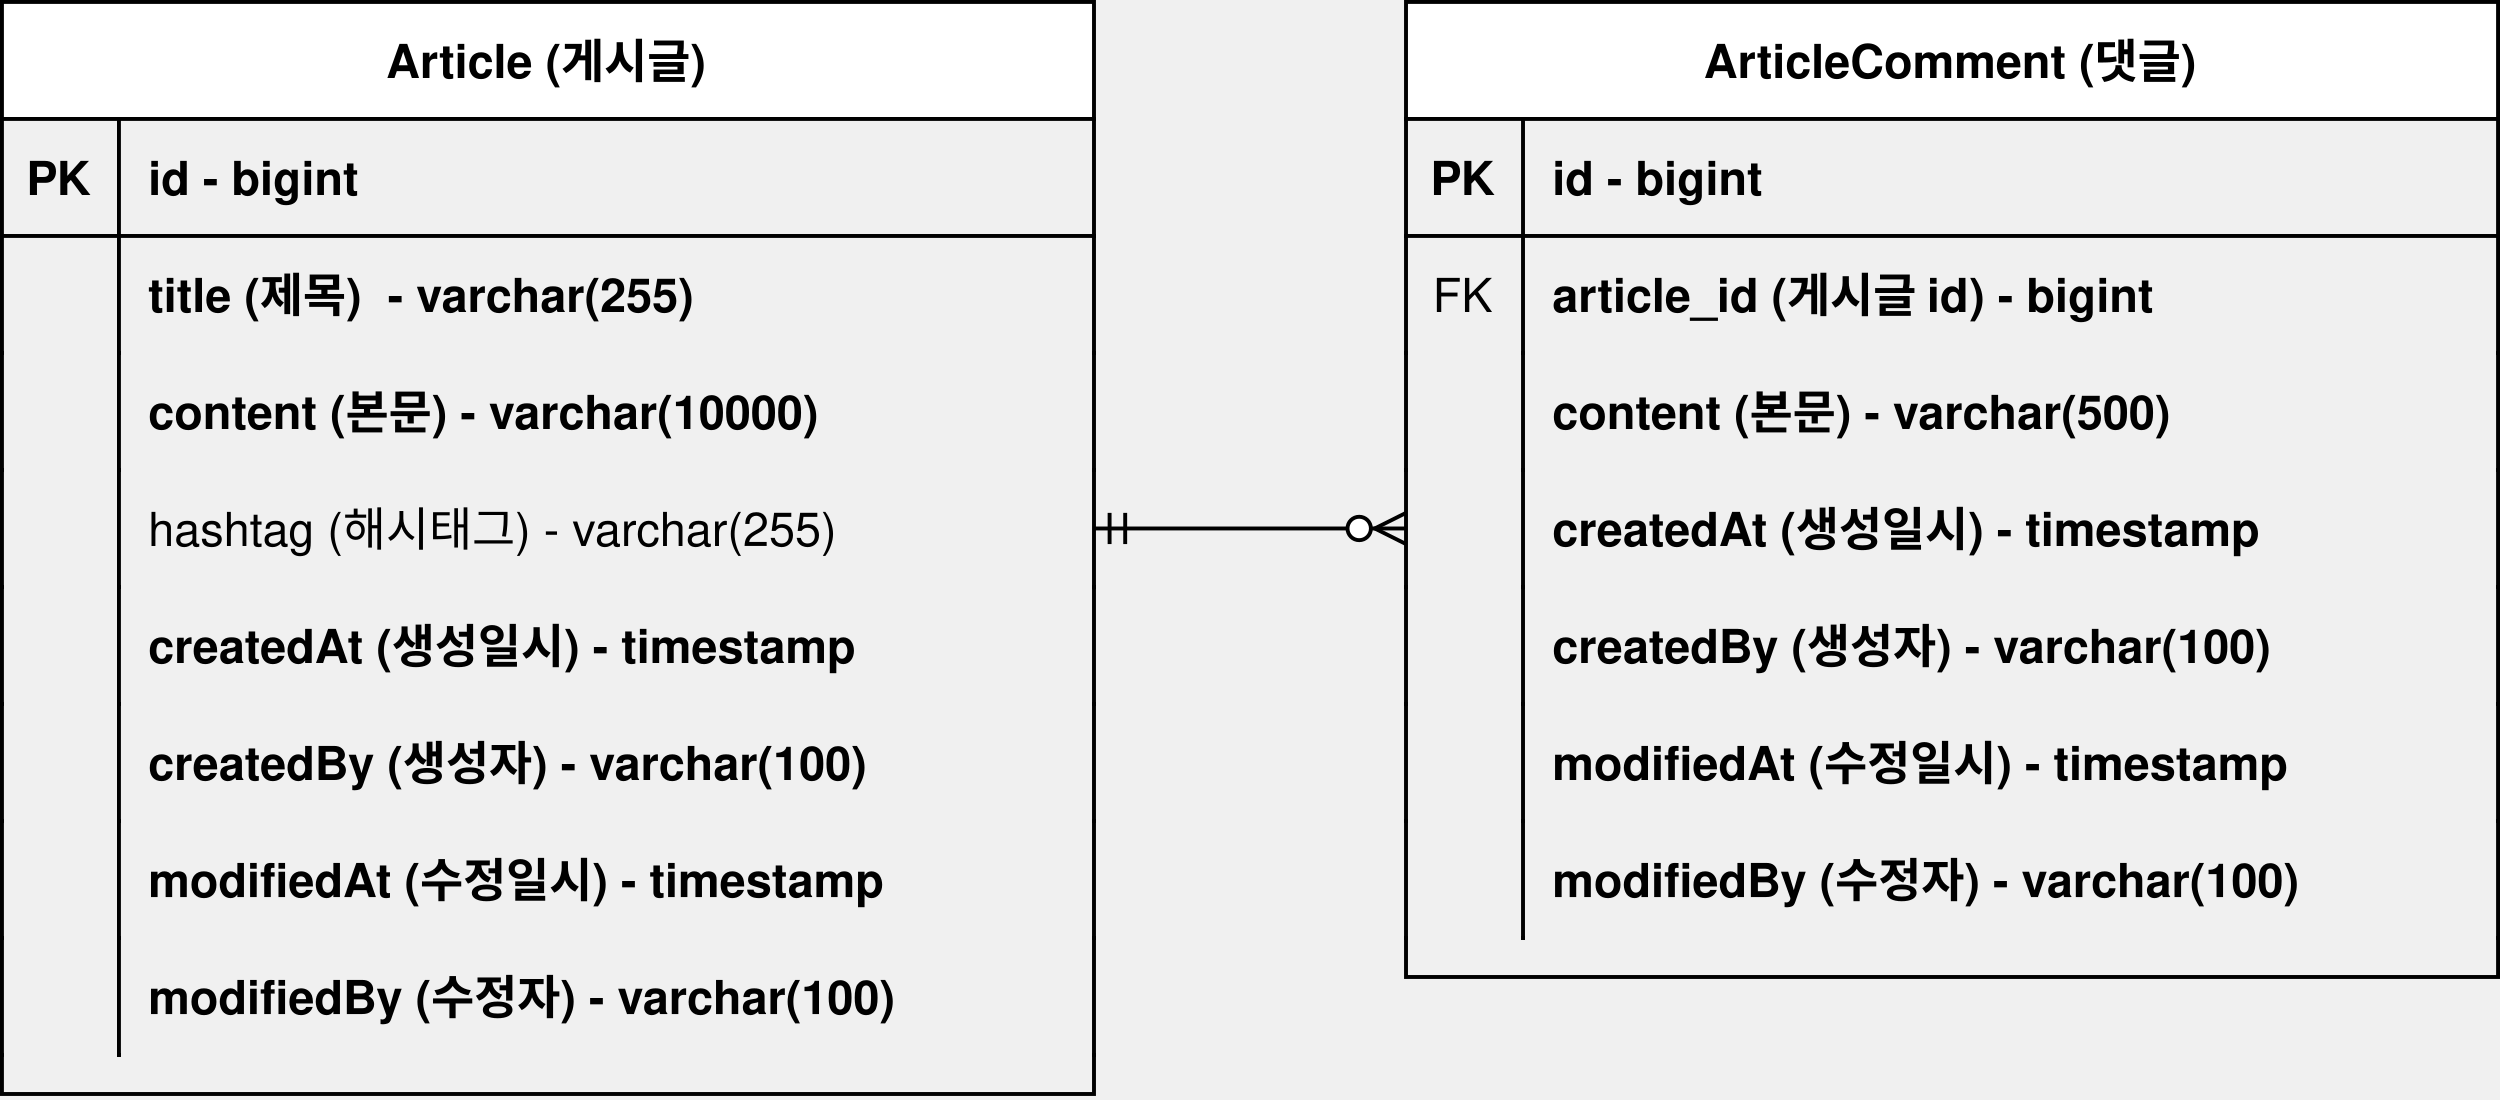
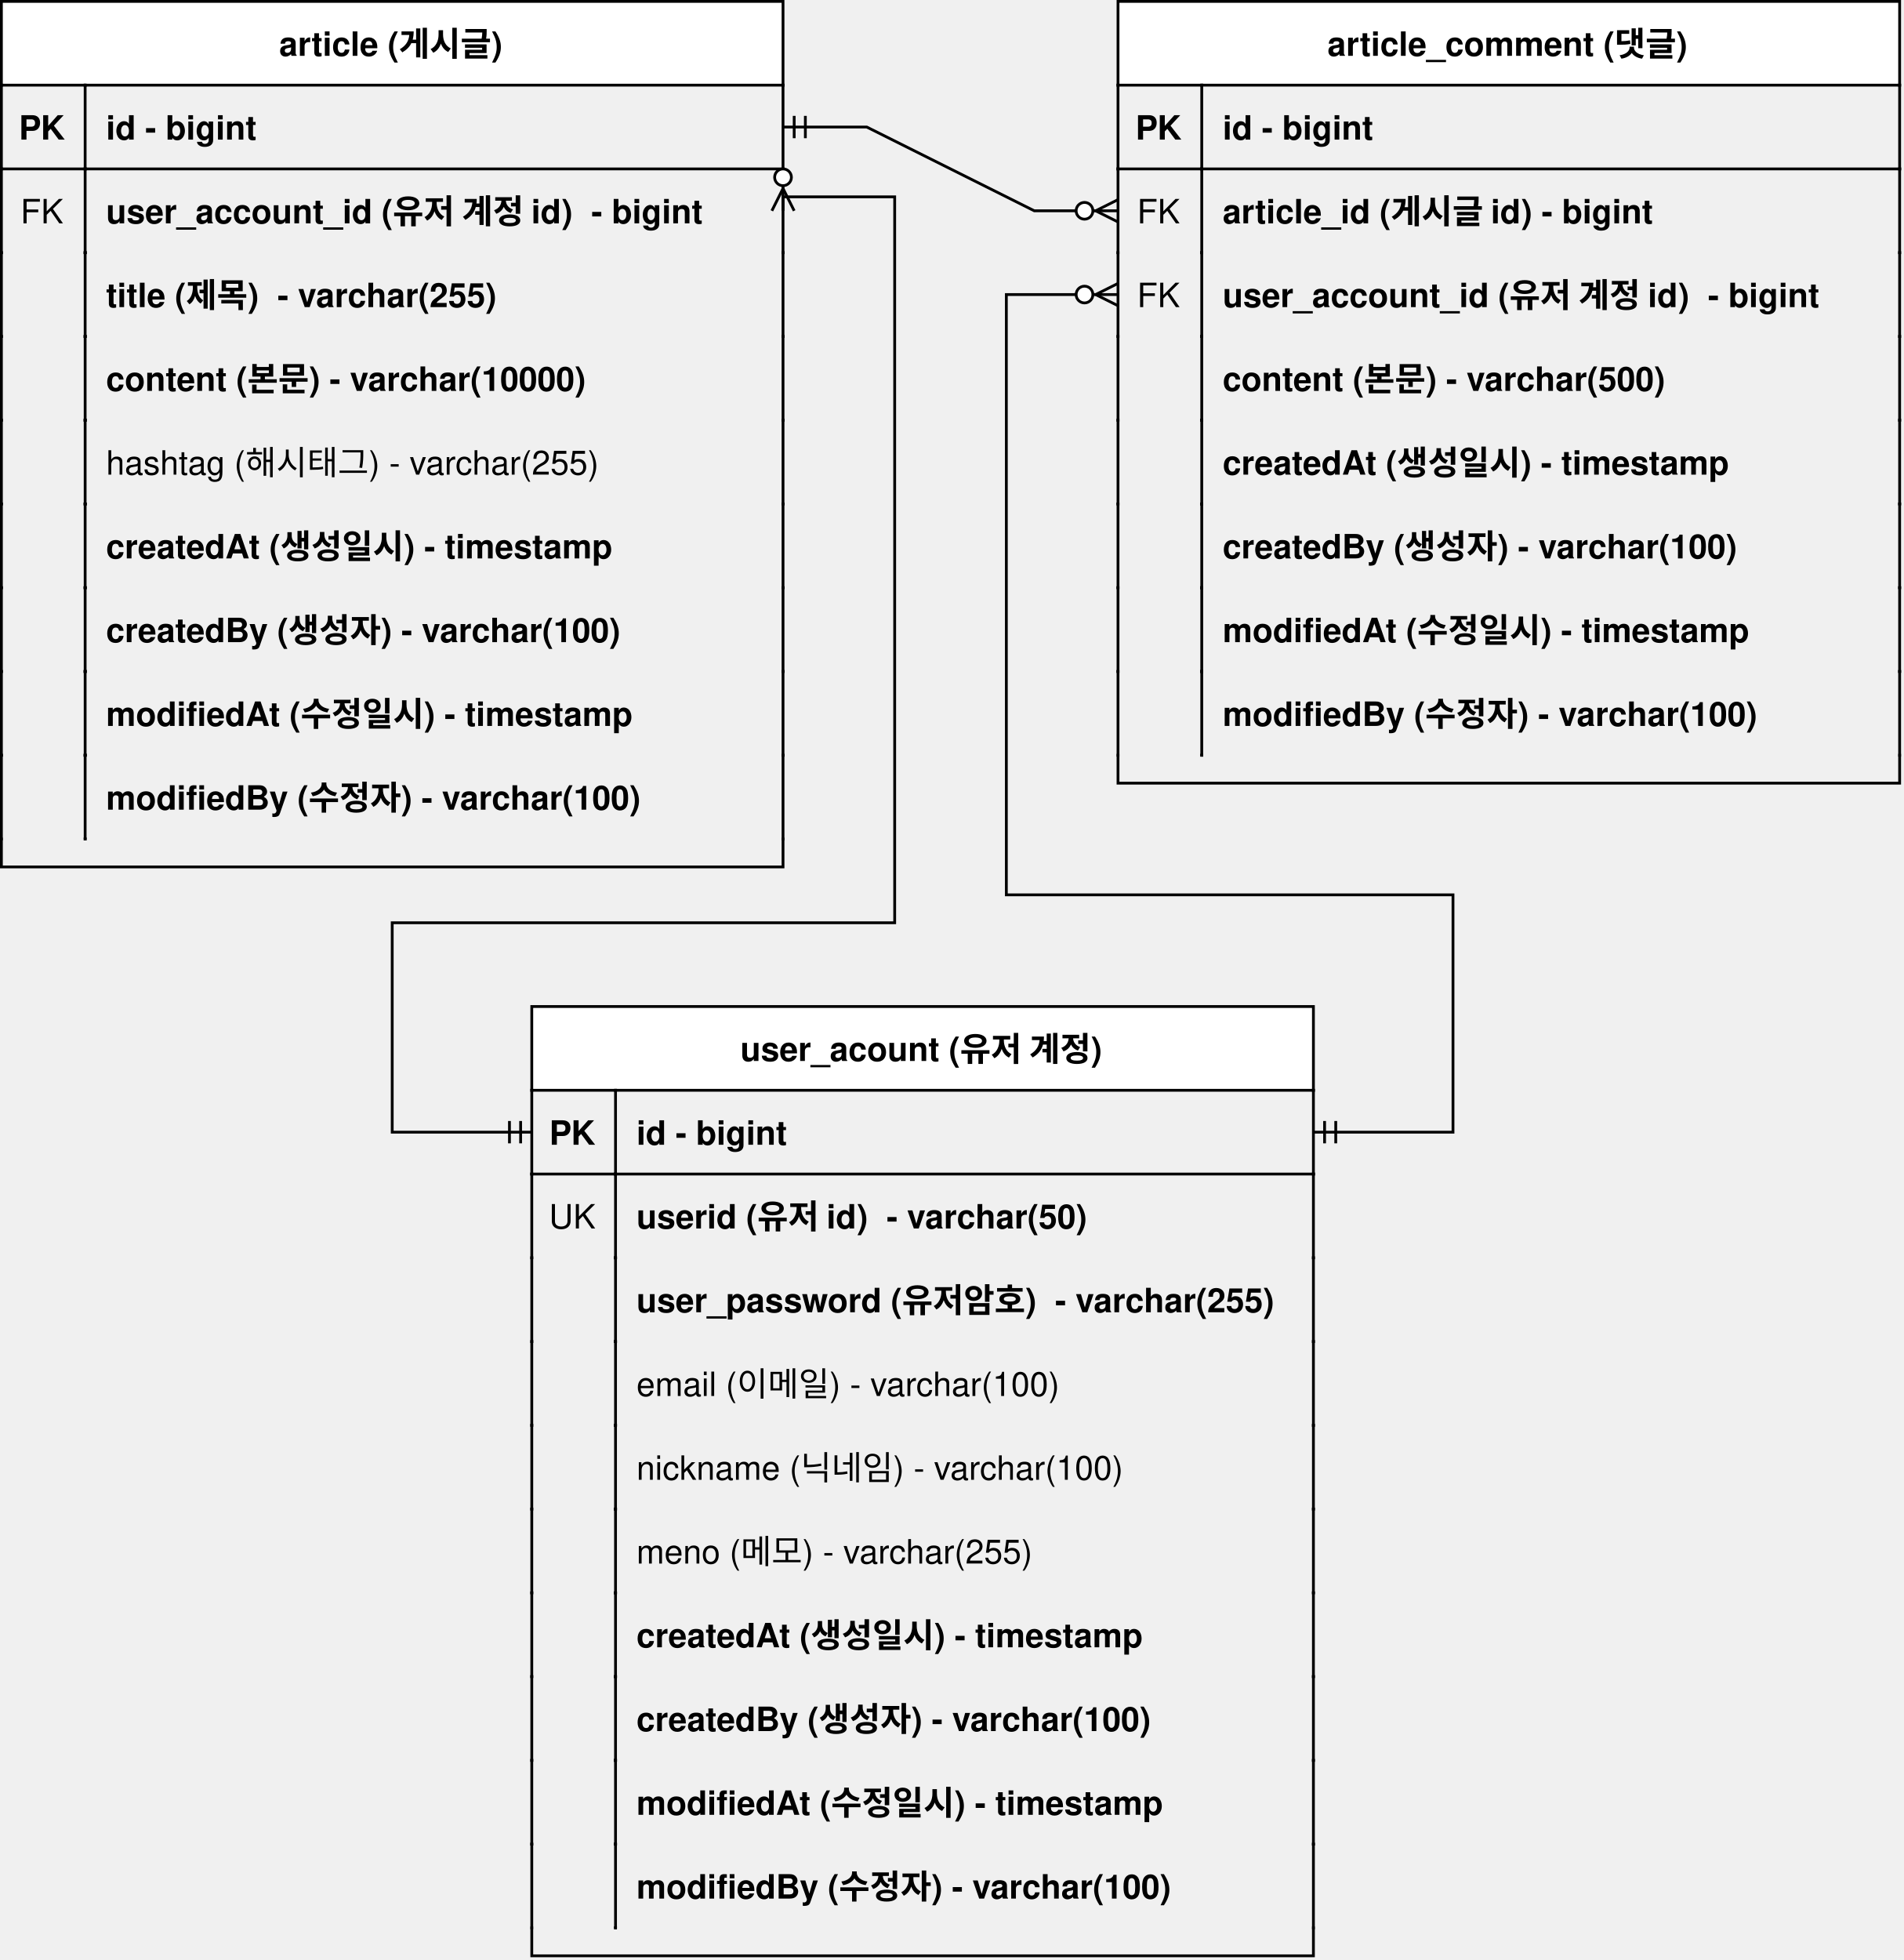
- <svg xmlns="http://www.w3.org/2000/svg" version="1.1" width="641px" height="282px" viewBox="-0.5 -0.5 641 282" content="&lt;mxfile host=&quot;app.diagrams.net&quot; modified=&quot;2022-08-29T05:20:53.921Z&quot; agent=&quot;5.0 (Windows NT 10.0; Win64; x64) AppleWebKit/537.36 (KHTML, like Gecko) Chrome/104.0.511.87 Whale/3.16.138.22 Safari/537.36&quot; etag=&quot;da-dfyWCCUmrCErF9_aE&quot; version=&quot;20.2.7&quot; type=&quot;github&quot;&gt;&lt;diagram id=&quot;1NnmVfO09tWCHYgo4FD_&quot; name=&quot;페이지-1&quot;&gt;7Z3vc6I4GMf/GmZ2X+wOPwziS0F7N3vdu512Z27v1U0qUXMLxIux1f71m0AiaqSVVqU1dNopeQiR5PnCh+cxUcuL0uVvFM6mX0mMEsu146XlDSzXdRy/y/8Jy6qw+AAUhgnFsaxUGm7xI5JGW1oXOEbzrYqMkITh2bZxRLIMjdiWDVJKHrarjUmy/aozOEGa4XYEE936N47ZtLAGbre0/47wZMrWHe4Ve1KoKsuezKcwJg8bJm9oeRElhBVb6TJCiRg8NS7FcVcVe9cnRlHGDjngixtf/QceF3+u7C8/b34Owv+740+ylXuYLGSH+5ThEe+9a3+whn0rdK0gsoaRFYRWL8otgRXYH2Wf2EoNFO/eTGwyeCdM4ZxByqQ/PZsbuIcYxBmi3ODk5SSBsznOqxeWKU7ia7giC6YaUqVwjJcovincKepyz17zxkRRND7mjd/KkxG7YYInGd8e8cERrxhSNOfncg3nTNaQHUeUoWXliDprP3GBI5IiRle8ijygIz272i4+lDpxA2mbbmhkbYRSm5N1y6X7+Ib0YA1vupo3n3bTjdBjOCUUPwrnJHIwN12Xlx9wmsCMCx3GO6aQ5Bd27gKcJBFJiPBvRjKkuVhUiimZfYd0gpg0zAjOWD4OIOS/fGQi+zOwAD/XiJedssx/RXXKIpLNGeVSEm0g7tEHJLwaMjKTjSZorNqnctzF9h1hjKR1/F99zeiikCrwDlSBdyoReJoIvv1RKQPeWYZhcsNvnTCbJIXT8jspLJ22x7N7x3o9vrsDv3t1Ej7s4yS/GU5xHKPsVf5w9/tjwwFezfGXjZWjUrs1mPDbTgYZv0AWWTzXnLo+z5f7uaP5mVd37U/87w5PxNXRrNPVLbioG85ncISzyXVxpL+jCnAuVSyrr1JwVJUc1NwZZAJaJhzEBPuETPCbZoJ/uAjOc3NAMVbtHR8IwEwgdDUnM8zUk3xk9e38AT60+n2r3/toRa4wFcC4h3Q0hfSDC0D1k/0bwcY+rWw/YBxbOMYxI2iZ0Tgzek0zo2cUMwIzmaHSbBteFnkaMVY5NkIr9ETGR2Aj4hsfd4Dh2PzHZGRU6MY4ZDh6JrFlxrmZ4bhNQ8OpkYK8AGo4Ff64eGzoScYpnE8ZnBTYGFg9YIWdjfcNBlbgqTcQuntA8l4jj+Nrxzh0uHrg2qLj7OgATaPDrRF1XgA6CtWbhw5XjytHFPGXjPtMpaoEKgb5Rsfi1xLf4MWwfBtawYPhlF9DMJ29R3IcKQCp0pFxGFEv2WKkSYwETWPEqxGIXgBGPHu/Py4dI54eaEqMhKsnMDK0evaeHNa7DD2OBJAqBZkHED2obQFyboCsJ342BxB9Ys1FA8QzFCD6xJiUxHiMtwKRwOoF6s1z0AYiLxGSeRypMdum5cipOHLobOzTcaRGWvMSOOIbyhE9bak4shGJ6BwpIpF8ElYbjDyrIuMgom5f+sqciKTpxvyMgGvJa9flbK/LeeHCHHAqFnTa2RGHPRK8bmVOpyKV8VaW5nT0pNWFr83pGDpBoqPnktrVOQfowjzO18g2GU2G1wWLz5Ch8QU6HT0bddU0GU4aLha6NxAMenIIFs/1/+aAeGrRfd62Sjm+D4qcMFSsUpBxCPHbfOMbQEjj63V8s/KNvqH5Rl/PN9ZasQPMTjBWycY4aoB2tsMboEbzK3aAWdMdgKHTHYAeYLbTrl/zUQHtbAc5EG308RY40vjyHWBW+AEMDT/AnvCjnXd9TAWZR5AanzTSEuRkBGl85Y56E8YUgvTMJIivz4VpJ16/CiQVQjIOJL7bgqR5kDS/gsevkdq8AJAUsjcQJHrmsp15fXQVmUeRA8IRFE+QGnM+rJitblACGSbZsNxTeKbAiOMK0LA0kXcAlMV98e0UvDi8eUSUfCdfYbZS8Cn3pTCL/8qlREWPkQIQWmL2QzXGt/8R9s9AlgbLjWoDRSh+pnT1Y7OwcZQoloflJXVc0X3R50pJSdOcLOgIPTG4B3xglmPv0cHaSPNxvt8+kyfE9o3ks2TWMlYgUlOCdwVW9EAeVYpLa2h3jrnTBdsNsZzyWkPPq5QXyy8FKaqXX63iDX8B&lt;/diagram&gt;&lt;/mxfile&gt;" resource="https://app.diagrams.net/#Hdhlee1128%2Ffirst-project-board%2Fmain%2Fdocuments%2Fproject-board-erd.svg">
+ <svg xmlns="http://www.w3.org/2000/svg" version="1.1" width="682px" height="702px" viewBox="-0.5 -0.5 682 702" content="&lt;mxfile host=&quot;app.diagrams.net&quot; modified=&quot;2022-08-31T01:32:35.362Z&quot; agent=&quot;5.0 (Windows NT 10.0; Win64; x64) AppleWebKit/537.36 (KHTML, like Gecko) Chrome/104.0.511.87 Whale/3.16.138.22 Safari/537.36&quot; etag=&quot;puqdzqcUEd7k9MsTkeQp&quot; version=&quot;20.2.7&quot; type=&quot;github&quot;&gt;&lt;diagram id=&quot;1NnmVfO09tWCHYgo4FD_&quot; name=&quot;페이지-1&quot;&gt;7Z3tk5M4HMf/Gmb0hQ6PLX1Z2lVH1ztn9UbvlRNLtuUEUmnW3e5ffwkk9CHQQqWlkDh6B2kIkN83fPL0SzRrEj29TcBy8RH5MNRM3X/SrKlmmoZtDMn/aMg6CxmOBlnAPAl8FmkT8Dl4hixQZ6EPgQ9XOxExQiEOlruBMxTHcIZ3wkCSoMfdaPco3L3rEsyhEPB5BkIx9Gvg40UW6prDTfg7GMwX/M7GYJT9EgEemb3JagF89LgVZN1o1iRBCGdH0dMEhjTzeL5k170p+TV/sATGuMoF703/zX/O88Nfa/39z7ufU+/X8P4VS+U3CB/YC4MEBzPy9qb+QrsZa56puRPtZqK5njaapCGu5uov2TvhNc8o8npLeojBDxrkrTBJidnT0kkAsRAGQQwTEmCk52EIlqsgjZ6FLILQvwVr9IB5QvzMuw+eoH+XmZPGJZa9JYnRU5r4PUn8M3sY+jMIg3lMjmckc+gdvQSuyLPcghVmMcTs43kBEwyftoJYdr6FKII4WZMo7FebWXa9e/q40YnpsrDFlkYsrm3AtDnPU96YjxwwC9awpilY87CZ7qgevQVKgmdqnJBl5rbp0vPHIApBTIQO/L0gD6UFOzVBEIYTFCJq3xjFUDAxjeQnaPkFJHOIWcASBTFO88HxyF+SMxP9taM55Fkn5NzYnJO/NHqCJyhe4YRIiaYBiUUfIbWqh9GSJRrCe55+wvKdHv9AGKOo1P4HC8hxUTAVWFVVcC4RWIIIPn0olcGSFncQ3pFPJ4jnYWa09EsKNkYrsGxhXuf5u5/x+6UTkey8D9OP4SLwfRhXt4dZ2R5bBrBq5j9LbJMrtVMDIfnsxACTAvIQ+yvBqPlznm5nW7AziW7qr8i/H8Gclo52jc4/wVlcb7UEsyCe32ZXDvZU4VxKFU/lpdRpVCWVkruATBzFhEpM0M/IhEHbTBgIInjTNhOgH/D0/hAJTmVz9B0JQ8HMDyuYfAezGbkl/p7y4QWtzJOa/FinB+S/VIh6WrG3NNdmgSMnvddLbWLS0y5hpUhJuxWQpmXVZ6as3oXLDyZcvlvezKLw1/Dr2/mnV4YuVjIVVQ5TRdBRVdCUUmV0QaqUyECsg3aFKkfMcUj2veZKyYuLtUgcYN5LlBFjot142nisjUe71PgNktkCJC9MxynvNeoWOxoVT5/pUfhVcxU7Wm+RGGbbTZJRZ9Fx1BpuZWv0CBzFutQFK9NhAJp9KTk82ujw3JQcE3Lwco8Zhk7+9IUaDepGOmYY4kCVgsbFoeG0DQ2jxghX16hhVLdH77Ehdi8swGqBwTzDxpT2T3n21rD0VHMtPj49LABJVxsfzWtHOnSYYq+oQsfF0eG2jQ6zRrOza+jIJa7QYYrtylkCyS39Mea9VRQV0/TA1khZouMhU83bzHLi8MBBRMoQiJZdJMcpDZAaOpIOI/yWCiMtYiSfFtre7KoaDdGuYSSXuMKIJTY0GUa89QGM3GgjvaAPq5NNj1MAUkNB8gFEjZlfAUAqT9I+G0C6O2Z+vPhble3Re4CII+YR8oP7YKch4mojdzPjSjVEThCSfBwRJ3MqjlycI8PWOVKjW7NzHBlUtkfvOSJ2W3KObLVERI5kLZF0Hpa0jZHqKpIOIrwaLDp+fp+hKNqaoOESMVnK73PH7/NEx888sHEY2Gp6RLU6QQ3Pz7yIdMf10xZ7rfrk+2lXL6l9rxbYYmeSvN6fNXQhH+hrdDdJTYYarcX6ZGjdAdQWu6N65AGai1yBwRZ7h3jFnrt/li7qomUun12iSFNtxRoK6jNCSjyXVI9jXYac4u2ZYaWUIVfg7il2OXYHIqf57A16T5GSFxe7HdVSAs26g5ZIq894KV6bRNHlCloo7TuEDno8oDVQA1p5VohkqeUS6kg0glVDNtJhw1HT6a4BG627hDo9nk/nqPl0eVaIHZjKr6fyUmZqOl153qjmxzVwpHX/UKfHzQ9HNT/yrChofijHniYVJB9BaixlpQhyLoK07xrKB/l7SZBRZXv0nSADca6l8uypDpLqQpIOJANTgeQKQNK6i+igRtdm10CSa1yBZCD2XCrXnsZVJB9FKjRHoD+HPM9JTgd4fQdDgAMU32x+ySyTYcQwKWhwFLIvAIz9Md1dj5ze3D3DBH1BH0G85vDZ/BaB2P87lVJC3xhyAMGnAH/jiZHjf2n4a4edTZ+2ok05ociTJutv2ydbV9HTzWXpGb9OFBXT2Qo9JDN4IC9ZztHs2rkQcwSWYsc++k0j5VXUSx6YpPb4vXvbA6L8hNL5NLncObC4a8q+ELNXZ1dtRCgkZOu7CRlDZzehLCuEhBqbiSSImc1DotOQtOpzkPriuHZkrtHhj2D+OVrvGfdoVceu91mscT9jePHPZqHQVN27Wt27shTLi3Np1fuSDnSFj9fpvRNPsYfZ+6p34WtLtHdig6roc1W6MB/U3ol1+2OaZ8IlXecKH0+cH/BP20w4q9ODIycSivdOPODnsO/SsJmg2pdumAbVIx06jDpbVSh4nAke7fvMFWxl0Wd4MNnLhw/DENsUaU/VEqxWjygp4wgNcbSRnW5q4qb+DmrzxOqyko4ravPE9qlyUV+5wufr7uaJp1jDlRQp4nwyGIEgzEkyTffA8rTxKAUIm2PUx2mqZZM4ThePdOBQOyheAzku6S5X/Hw1mqU9QIfR/7lFxe8tNjvjYPYzBhHbs92j81DdUXpga2ObzSxy7b7go3nNSIgMNQByBcy4pGtciQ5q+Ej2AhqSjoEYhjgKEsEYcWSwhgY5GGvjnu2x26hQ5EOFWma2fVJc1AWu+PlqVBj6AIrjs3z7yQmxPqAW4/iT4Y0SHcmHEbVX+xVg5JIOcMXP19292k8yx1BSjIjDWGotjkYVJB1A+MisAkibALnk5ojFMujuLu0nzdfX5QQIt6paiqMhjpQJST6OqNVl2+eIVdk99Wwc6e7isicVf0tSjpRv1i75ShxNqkg6iBgFDVxBF9tLcZAv8gLNUQzCiy3DwZfUMLRaS2rw5Tv4cZXlO7JXF9bSOLIuxyFn/aPLcBwfxz3rKhz5gAxf/8DYE2HVVTisvR2Hjf2ESlbhIAIA661orIpQ+sDG3rIhNts3sOy59uNbrOVX+h6DP4vP37s0vnkwPjnIcqThuVYVOh2upJjrpxXzOqv0nLeYn7xP11kLurOnU9s5saDbfFEw3pWyj62GCrrwwEcK+n58XjCrLhtUN76x+zx1Cy45TRDC29ETsFx8RD6kMf4H&lt;/diagram&gt;&lt;/mxfile&gt;" resource="https://app.diagrams.net/#Hdhlee1128%2Ffirst-project-board%2Fmain%2Fdocuments%2Fproject-board-erd.svg">
  <defs>
    <clipPath id="mx-clip-0-30-30-30-0">
      <rect x="0" y="30" width="30" height="30" />
    </clipPath>
    <clipPath id="mx-clip-36-30-244-30-0">
      <rect x="36" y="30" width="244" height="30" />
    </clipPath>
+     <clipPath id="mx-clip-0-60-30-30-0">
+       <rect x="0" y="60" width="30" height="30" />
+     </clipPath>
    <clipPath id="mx-clip-36-60-244-30-0">
      <rect x="36" y="60" width="244" height="30" />
    </clipPath>
    <clipPath id="mx-clip-36-90-244-30-0">
      <rect x="36" y="90" width="244" height="30" />
    </clipPath>
    <clipPath id="mx-clip-36-120-244-30-0">
      <rect x="36" y="120" width="244" height="30" />
    </clipPath>
    <clipPath id="mx-clip-36-150-244-30-0">
      <rect x="36" y="150" width="244" height="30" />
    </clipPath>
    <clipPath id="mx-clip-36-180-244-30-0">
      <rect x="36" y="180" width="244" height="30" />
    </clipPath>
    <clipPath id="mx-clip-36-210-244-30-0">
      <rect x="36" y="210" width="244" height="30" />
    </clipPath>
    <clipPath id="mx-clip-36-240-244-30-0">
      <rect x="36" y="240" width="244" height="30" />
    </clipPath>
-     <clipPath id="mx-clip-360-30-30-30-0">
-       <rect x="360" y="30" width="30" height="30" />
-     </clipPath>
-     <clipPath id="mx-clip-396-30-244-30-0">
-       <rect x="396" y="30" width="244" height="30" />
-     </clipPath>
-     <clipPath id="mx-clip-360-60-30-30-0">
-       <rect x="360" y="60" width="30" height="30" />
-     </clipPath>
-     <clipPath id="mx-clip-396-60-244-30-0">
-       <rect x="396" y="60" width="244" height="30" />
-     </clipPath>
-     <clipPath id="mx-clip-396-90-244-30-0">
-       <rect x="396" y="90" width="244" height="30" />
-     </clipPath>
-     <clipPath id="mx-clip-396-120-244-30-0">
-       <rect x="396" y="120" width="244" height="30" />
-     </clipPath>
-     <clipPath id="mx-clip-396-150-244-30-0">
-       <rect x="396" y="150" width="244" height="30" />
-     </clipPath>
-     <clipPath id="mx-clip-396-180-244-30-0">
-       <rect x="396" y="180" width="244" height="30" />
-     </clipPath>
-     <clipPath id="mx-clip-396-210-244-30-0">
-       <rect x="396" y="210" width="244" height="30" />
+     <clipPath id="mx-clip-36-270-244-30-0">
+       <rect x="36" y="270" width="244" height="30" />
+     </clipPath>
+     <clipPath id="mx-clip-400-30-30-30-0">
+       <rect x="400" y="30" width="30" height="30" />
+     </clipPath>
+     <clipPath id="mx-clip-436-30-244-30-0">
+       <rect x="436" y="30" width="244" height="30" />
+     </clipPath>
+     <clipPath id="mx-clip-400-60-30-30-0">
+       <rect x="400" y="60" width="30" height="30" />
+     </clipPath>
+     <clipPath id="mx-clip-436-60-244-30-0">
+       <rect x="436" y="60" width="244" height="30" />
+     </clipPath>
+     <clipPath id="mx-clip-400-90-30-30-0">
+       <rect x="400" y="90" width="30" height="30" />
+     </clipPath>
+     <clipPath id="mx-clip-436-90-244-30-0">
+       <rect x="436" y="90" width="244" height="30" />
+     </clipPath>
+     <clipPath id="mx-clip-436-120-244-30-0">
+       <rect x="436" y="120" width="244" height="30" />
+     </clipPath>
+     <clipPath id="mx-clip-436-150-244-30-0">
+       <rect x="436" y="150" width="244" height="30" />
+     </clipPath>
+     <clipPath id="mx-clip-436-180-244-30-0">
+       <rect x="436" y="180" width="244" height="30" />
+     </clipPath>
+     <clipPath id="mx-clip-436-210-244-30-0">
+       <rect x="436" y="210" width="244" height="30" />
+     </clipPath>
+     <clipPath id="mx-clip-436-240-244-30-0">
+       <rect x="436" y="240" width="244" height="30" />
+     </clipPath>
+     <clipPath id="mx-clip-190-390-30-30-0">
+       <rect x="190" y="390" width="30" height="30" />
+     </clipPath>
+     <clipPath id="mx-clip-226-390-244-30-0">
+       <rect x="226" y="390" width="244" height="30" />
+     </clipPath>
+     <clipPath id="mx-clip-190-420-30-30-0">
+       <rect x="190" y="420" width="30" height="30" />
+     </clipPath>
+     <clipPath id="mx-clip-226-420-244-30-0">
+       <rect x="226" y="420" width="244" height="30" />
+     </clipPath>
+     <clipPath id="mx-clip-226-450-244-30-0">
+       <rect x="226" y="450" width="244" height="30" />
+     </clipPath>
+     <clipPath id="mx-clip-226-480-244-30-0">
+       <rect x="226" y="480" width="244" height="30" />
+     </clipPath>
+     <clipPath id="mx-clip-226-510-244-30-0">
+       <rect x="226" y="510" width="244" height="30" />
+     </clipPath>
+     <clipPath id="mx-clip-226-540-244-30-0">
+       <rect x="226" y="540" width="244" height="30" />
+     </clipPath>
+     <clipPath id="mx-clip-226-570-244-30-0">
+       <rect x="226" y="570" width="244" height="30" />
+     </clipPath>
+     <clipPath id="mx-clip-226-600-244-30-0">
+       <rect x="226" y="600" width="244" height="30" />
+     </clipPath>
+     <clipPath id="mx-clip-226-630-244-30-0">
+       <rect x="226" y="630" width="244" height="30" />
+     </clipPath>
+     <clipPath id="mx-clip-226-660-244-30-0">
+       <rect x="226" y="660" width="244" height="30" />
    </clipPath>
  </defs>
  <g>
    <path d="M 0 30 L 0 0 L 280 0 L 280 30" fill="rgb(255, 255, 255)" stroke="rgb(0, 0, 0)" stroke-miterlimit="10" pointer-events="all" />
-     <path d="M 0 30 L 0 280 L 280 280 L 280 30" fill="none" stroke="rgb(0, 0, 0)" stroke-miterlimit="10" pointer-events="none" />
+     <path d="M 0 30 L 0 310 L 280 310 L 280 30" fill="none" stroke="rgb(0, 0, 0)" stroke-miterlimit="10" pointer-events="none" />
    <path d="M 0 30 L 280 30" fill="none" stroke="rgb(0, 0, 0)" stroke-miterlimit="10" pointer-events="none" />
-     <path d="M 30 30 L 30 60 L 30 90 L 30 120 L 30 150 L 30 180 L 30 210 L 30 240 L 30 270" fill="none" stroke="rgb(0, 0, 0)" stroke-miterlimit="10" pointer-events="none" />
+     <path d="M 30 30 L 30 60 L 30 90 L 30 120 L 30 150 L 30 180 L 30 210 L 30 240 L 30 270 L 30 300" fill="none" stroke="rgb(0, 0, 0)" stroke-miterlimit="10" pointer-events="none" />
    <g fill="rgb(0, 0, 0)" font-family="Helvetica" font-weight="bold" pointer-events="none" text-anchor="middle" font-size="12px">
-       <text x="139.5" y="19.5">Article (게시글)</text>
+       <text x="139.5" y="19.5">article (게시글)</text>
    </g>
    <path d="M 0 30 M 280 30 M 280 60 L 0 60" fill="none" stroke="rgb(0, 0, 0)" stroke-linecap="square" stroke-miterlimit="10" pointer-events="none" />
    <path d="M 0 30 M 30 30 M 30 60 M 0 60" fill="none" stroke="rgb(0, 0, 0)" stroke-linecap="square" stroke-miterlimit="10" pointer-events="none" />
    <g fill="rgb(0, 0, 0)" font-family="Helvetica" font-weight="bold" pointer-events="none" clip-path="url(#mx-clip-0-30-30-30-0)" text-anchor="middle" font-size="12px">
      <text x="14.5" y="49.5">PK</text>
    </g>
    <path d="M 30 30 M 280 30 M 280 60 M 30 60" fill="none" stroke="rgb(0, 0, 0)" stroke-linecap="square" stroke-miterlimit="10" pointer-events="none" />
    <g fill="rgb(0, 0, 0)" font-family="Helvetica" font-weight="bold" text-decoration="underline" pointer-events="none" clip-path="url(#mx-clip-36-30-244-30-0)" font-size="12px">
      <text x="37.5" y="49.5">id - bigint</text>
    </g>
    <path d="M 0 60 M 30 60 M 30 90 M 0 90" fill="none" stroke="rgb(0, 0, 0)" stroke-linecap="square" stroke-miterlimit="10" pointer-events="none" />
+     <g fill="rgb(0, 0, 0)" font-family="Helvetica" pointer-events="none" clip-path="url(#mx-clip-0-60-30-30-0)" text-anchor="middle" font-size="12px">
+       <text x="14.5" y="79.5">FK</text>
+     </g>
    <path d="M 30 60 M 280 60 M 280 90 M 30 90" fill="none" stroke="rgb(0, 0, 0)" stroke-linecap="square" stroke-miterlimit="10" pointer-events="none" />
    <g fill="rgb(0, 0, 0)" font-family="Helvetica" font-weight="bold" pointer-events="none" clip-path="url(#mx-clip-36-60-244-30-0)" font-size="12px">
-       <text x="37.5" y="79.5">title (제목)  - varchar(255)</text>
+       <text x="37.5" y="79.5">user_account_id (유저 계정 id)  - bigint</text>
    </g>
    <path d="M 0 90 M 30 90 M 30 120 M 0 120" fill="none" stroke="rgb(0, 0, 0)" stroke-linecap="square" stroke-miterlimit="10" pointer-events="none" />
    <path d="M 30 90 M 280 90 M 280 120 M 30 120" fill="none" stroke="rgb(0, 0, 0)" stroke-linecap="square" stroke-miterlimit="10" pointer-events="none" />
    <g fill="rgb(0, 0, 0)" font-family="Helvetica" font-weight="bold" pointer-events="none" clip-path="url(#mx-clip-36-90-244-30-0)" font-size="12px">
-       <text x="37.5" y="109.5">content (본문) - varchar(10000)</text>
+       <text x="37.5" y="109.5">title (제목)  - varchar(255)</text>
    </g>
    <path d="M 0 120 M 30 120 M 30 150 M 0 150" fill="none" stroke="rgb(0, 0, 0)" stroke-linecap="square" stroke-miterlimit="10" pointer-events="none" />
    <path d="M 30 120 M 280 120 M 280 150 M 30 150" fill="none" stroke="rgb(0, 0, 0)" stroke-linecap="square" stroke-miterlimit="10" pointer-events="none" />
-     <g fill="rgb(0, 0, 0)" font-family="Helvetica" pointer-events="none" clip-path="url(#mx-clip-36-120-244-30-0)" font-size="12px">
-       <text x="37.5" y="139.5">hashtag (해시태그) - varchar(255)</text>
+     <g fill="rgb(0, 0, 0)" font-family="Helvetica" font-weight="bold" pointer-events="none" clip-path="url(#mx-clip-36-120-244-30-0)" font-size="12px">
+       <text x="37.5" y="139.5">content (본문) - varchar(10000)</text>
    </g>
    <path d="M 0 150 M 30 150 M 30 180 M 0 180" fill="none" stroke="rgb(0, 0, 0)" stroke-linecap="square" stroke-miterlimit="10" pointer-events="none" />
    <path d="M 30 150 M 280 150 M 280 180 M 30 180" fill="none" stroke="rgb(0, 0, 0)" stroke-linecap="square" stroke-miterlimit="10" pointer-events="none" />
-     <g fill="rgb(0, 0, 0)" font-family="Helvetica" font-weight="bold" pointer-events="none" clip-path="url(#mx-clip-36-150-244-30-0)" font-size="12px">
-       <text x="37.5" y="169.5">createdAt (생성일시) - timestamp</text>
+     <g fill="rgb(0, 0, 0)" font-family="Helvetica" pointer-events="none" clip-path="url(#mx-clip-36-150-244-30-0)" font-size="12px">
+       <text x="37.5" y="169.5">hashtag (해시태그) - varchar(255)</text>
    </g>
    <path d="M 0 180 M 30 180 M 30 210 M 0 210" fill="none" stroke="rgb(0, 0, 0)" stroke-linecap="square" stroke-miterlimit="10" pointer-events="none" />
    <path d="M 30 180 M 280 180 M 280 210 M 30 210" fill="none" stroke="rgb(0, 0, 0)" stroke-linecap="square" stroke-miterlimit="10" pointer-events="none" />
    <g fill="rgb(0, 0, 0)" font-family="Helvetica" font-weight="bold" pointer-events="none" clip-path="url(#mx-clip-36-180-244-30-0)" font-size="12px">
-       <text x="37.5" y="199.5">createdBy (생성자) - varchar(100)</text>
+       <text x="37.5" y="199.5">createdAt (생성일시) - timestamp</text>
    </g>
    <path d="M 0 210 M 30 210 M 30 240 M 0 240" fill="none" stroke="rgb(0, 0, 0)" stroke-linecap="square" stroke-miterlimit="10" pointer-events="none" />
    <path d="M 30 210 M 280 210 M 280 240 M 30 240" fill="none" stroke="rgb(0, 0, 0)" stroke-linecap="square" stroke-miterlimit="10" pointer-events="none" />
    <g fill="rgb(0, 0, 0)" font-family="Helvetica" font-weight="bold" pointer-events="none" clip-path="url(#mx-clip-36-210-244-30-0)" font-size="12px">
-       <text x="37.5" y="229.5">modifiedAt (수정일시) - timestamp</text>
+       <text x="37.5" y="229.5">createdBy (생성자) - varchar(100)</text>
    </g>
    <path d="M 0 240 M 30 240 M 30 270 M 0 270" fill="none" stroke="rgb(0, 0, 0)" stroke-linecap="square" stroke-miterlimit="10" pointer-events="none" />
    <path d="M 30 240 M 280 240 M 280 270 M 30 270" fill="none" stroke="rgb(0, 0, 0)" stroke-linecap="square" stroke-miterlimit="10" pointer-events="none" />
    <g fill="rgb(0, 0, 0)" font-family="Helvetica" font-weight="bold" pointer-events="none" clip-path="url(#mx-clip-36-240-244-30-0)" font-size="12px">
-       <text x="37.5" y="259.5">modifiedBy (수정자) - varchar(100)</text>
-     </g>
-     <path d="M 360 30 L 360 0 L 640 0 L 640 30" fill="rgb(255, 255, 255)" stroke="rgb(0, 0, 0)" stroke-miterlimit="10" pointer-events="none" />
-     <path d="M 360 30 L 360 250 L 640 250 L 640 30" fill="none" stroke="rgb(0, 0, 0)" stroke-miterlimit="10" pointer-events="none" />
-     <path d="M 360 30 L 640 30" fill="none" stroke="rgb(0, 0, 0)" stroke-miterlimit="10" pointer-events="none" />
-     <path d="M 390 30 L 390 60 L 390 90 L 390 120 L 390 150 L 390 180 L 390 210 L 390 240" fill="none" stroke="rgb(0, 0, 0)" stroke-miterlimit="10" pointer-events="none" />
+       <text x="37.5" y="259.5">modifiedAt (수정일시) - timestamp</text>
+     </g>
+     <path d="M 0 270 M 30 270 M 30 300 M 0 300" fill="none" stroke="rgb(0, 0, 0)" stroke-linecap="square" stroke-miterlimit="10" pointer-events="none" />
+     <path d="M 30 270 M 280 270 M 280 300 M 30 300" fill="none" stroke="rgb(0, 0, 0)" stroke-linecap="square" stroke-miterlimit="10" pointer-events="none" />
+     <g fill="rgb(0, 0, 0)" font-family="Helvetica" font-weight="bold" pointer-events="none" clip-path="url(#mx-clip-36-270-244-30-0)" font-size="12px">
+       <text x="37.5" y="289.5">modifiedBy (수정자) - varchar(100)</text>
+     </g>
+     <path d="M 400 30 L 400 0 L 680 0 L 680 30" fill="rgb(255, 255, 255)" stroke="rgb(0, 0, 0)" stroke-miterlimit="10" pointer-events="none" />
+     <path d="M 400 30 L 400 280 L 680 280 L 680 30" fill="none" stroke="rgb(0, 0, 0)" stroke-miterlimit="10" pointer-events="none" />
+     <path d="M 400 30 L 680 30" fill="none" stroke="rgb(0, 0, 0)" stroke-miterlimit="10" pointer-events="none" />
+     <path d="M 430 30 L 430 60 L 430 90 L 430 120 L 430 150 L 430 180 L 430 210 L 430 240 L 430 270" fill="none" stroke="rgb(0, 0, 0)" stroke-miterlimit="10" pointer-events="none" />
    <g fill="rgb(0, 0, 0)" font-family="Helvetica" font-weight="bold" pointer-events="none" text-anchor="middle" font-size="12px">
-       <text x="499.5" y="19.5">ArticleComment (댓글)</text>
-     </g>
-     <path d="M 360 30 M 640 30 M 640 60 L 360 60" fill="none" stroke="rgb(0, 0, 0)" stroke-linecap="square" stroke-miterlimit="10" pointer-events="none" />
-     <path d="M 360 30 M 390 30 M 390 60 M 360 60" fill="none" stroke="rgb(0, 0, 0)" stroke-linecap="square" stroke-miterlimit="10" pointer-events="none" />
-     <g fill="rgb(0, 0, 0)" font-family="Helvetica" font-weight="bold" pointer-events="none" clip-path="url(#mx-clip-360-30-30-30-0)" text-anchor="middle" font-size="12px">
-       <text x="374.5" y="49.5">PK</text>
-     </g>
-     <path d="M 390 30 M 640 30 M 640 60 M 390 60" fill="none" stroke="rgb(0, 0, 0)" stroke-linecap="square" stroke-miterlimit="10" pointer-events="none" />
-     <g fill="rgb(0, 0, 0)" font-family="Helvetica" font-weight="bold" text-decoration="underline" pointer-events="none" clip-path="url(#mx-clip-396-30-244-30-0)" font-size="12px">
-       <text x="397.5" y="49.5">id - bigint</text>
-     </g>
-     <path d="M 360 60 M 390 60 M 390 90 M 360 90" fill="none" stroke="rgb(0, 0, 0)" stroke-linecap="square" stroke-miterlimit="10" pointer-events="none" />
-     <g fill="rgb(0, 0, 0)" font-family="Helvetica" pointer-events="none" clip-path="url(#mx-clip-360-60-30-30-0)" text-anchor="middle" font-size="12px">
-       <text x="374.5" y="79.5">FK</text>
-     </g>
-     <path d="M 390 60 M 640 60 M 640 90 M 390 90" fill="none" stroke="rgb(0, 0, 0)" stroke-linecap="square" stroke-miterlimit="10" pointer-events="none" />
-     <g fill="rgb(0, 0, 0)" font-family="Helvetica" font-weight="bold" pointer-events="none" clip-path="url(#mx-clip-396-60-244-30-0)" font-size="12px">
-       <text x="397.5" y="79.5">article_id (게시글 id) - bigint</text>
-     </g>
-     <path d="M 360 90 M 390 90 M 390 120 M 360 120" fill="none" stroke="rgb(0, 0, 0)" stroke-linecap="square" stroke-miterlimit="10" pointer-events="none" />
-     <path d="M 390 90 M 640 90 M 640 120 M 390 120" fill="none" stroke="rgb(0, 0, 0)" stroke-linecap="square" stroke-miterlimit="10" pointer-events="none" />
-     <g fill="rgb(0, 0, 0)" font-family="Helvetica" font-weight="bold" pointer-events="none" clip-path="url(#mx-clip-396-90-244-30-0)" font-size="12px">
-       <text x="397.5" y="109.5">content (본문) - varchar(500)</text>
-     </g>
-     <path d="M 360 120 M 390 120 M 390 150 M 360 150" fill="none" stroke="rgb(0, 0, 0)" stroke-linecap="square" stroke-miterlimit="10" pointer-events="none" />
-     <path d="M 390 120 M 640 120 M 640 150 M 390 150" fill="none" stroke="rgb(0, 0, 0)" stroke-linecap="square" stroke-miterlimit="10" pointer-events="none" />
-     <g fill="rgb(0, 0, 0)" font-family="Helvetica" font-weight="bold" pointer-events="none" clip-path="url(#mx-clip-396-120-244-30-0)" font-size="12px">
-       <text x="397.5" y="139.5">createdAt (생성일시) - timestamp</text>
-     </g>
-     <path d="M 360 150 M 390 150 M 390 180 M 360 180" fill="none" stroke="rgb(0, 0, 0)" stroke-linecap="square" stroke-miterlimit="10" pointer-events="none" />
-     <path d="M 390 150 M 640 150 M 640 180 M 390 180" fill="none" stroke="rgb(0, 0, 0)" stroke-linecap="square" stroke-miterlimit="10" pointer-events="none" />
-     <g fill="rgb(0, 0, 0)" font-family="Helvetica" font-weight="bold" pointer-events="none" clip-path="url(#mx-clip-396-150-244-30-0)" font-size="12px">
-       <text x="397.5" y="169.5">createdBy (생성자) - varchar(100)</text>
-     </g>
-     <path d="M 360 180 M 390 180 M 390 210 M 360 210" fill="none" stroke="rgb(0, 0, 0)" stroke-linecap="square" stroke-miterlimit="10" pointer-events="none" />
-     <path d="M 390 180 M 640 180 M 640 210 M 390 210" fill="none" stroke="rgb(0, 0, 0)" stroke-linecap="square" stroke-miterlimit="10" pointer-events="none" />
-     <g fill="rgb(0, 0, 0)" font-family="Helvetica" font-weight="bold" pointer-events="none" clip-path="url(#mx-clip-396-180-244-30-0)" font-size="12px">
-       <text x="397.5" y="199.5">modifiedAt (수정일시) - timestamp</text>
-     </g>
-     <path d="M 360 210 M 390 210 M 390 240 M 360 240" fill="none" stroke="rgb(0, 0, 0)" stroke-linecap="square" stroke-miterlimit="10" pointer-events="none" />
-     <path d="M 390 210 M 640 210 M 640 240 M 390 240" fill="none" stroke="rgb(0, 0, 0)" stroke-linecap="square" stroke-miterlimit="10" pointer-events="none" />
-     <g fill="rgb(0, 0, 0)" font-family="Helvetica" font-weight="bold" pointer-events="none" clip-path="url(#mx-clip-396-210-244-30-0)" font-size="12px">
-       <text x="397.5" y="229.5">modifiedBy (수정자) - varchar(100)</text>
-     </g>
-     <path d="M 280 135 L 310 135 L 330 135 L 360 135" fill="none" stroke="rgb(0, 0, 0)" stroke-miterlimit="10" pointer-events="none" />
-     <path d="M 284 131 L 284 139 M 288 131 L 288 139" fill="none" stroke="rgb(0, 0, 0)" stroke-miterlimit="10" pointer-events="none" />
-     <ellipse cx="348" cy="135" rx="3" ry="3" fill="#ffffff" stroke="rgb(0, 0, 0)" pointer-events="none" />
-     <path d="M 360 131 L 352 135 L 360 139" fill="none" stroke="rgb(0, 0, 0)" stroke-miterlimit="10" pointer-events="none" />
+       <text x="539.5" y="19.5">article_comment (댓글)</text>
+     </g>
+     <path d="M 400 30 M 680 30 M 680 60 L 400 60" fill="none" stroke="rgb(0, 0, 0)" stroke-linecap="square" stroke-miterlimit="10" pointer-events="none" />
+     <path d="M 400 30 M 430 30 M 430 60 M 400 60" fill="none" stroke="rgb(0, 0, 0)" stroke-linecap="square" stroke-miterlimit="10" pointer-events="none" />
+     <g fill="rgb(0, 0, 0)" font-family="Helvetica" font-weight="bold" pointer-events="none" clip-path="url(#mx-clip-400-30-30-30-0)" text-anchor="middle" font-size="12px">
+       <text x="414.5" y="49.5">PK</text>
+     </g>
+     <path d="M 430 30 M 680 30 M 680 60 M 430 60" fill="none" stroke="rgb(0, 0, 0)" stroke-linecap="square" stroke-miterlimit="10" pointer-events="none" />
+     <g fill="rgb(0, 0, 0)" font-family="Helvetica" font-weight="bold" text-decoration="underline" pointer-events="none" clip-path="url(#mx-clip-436-30-244-30-0)" font-size="12px">
+       <text x="437.5" y="49.5">id - bigint</text>
+     </g>
+     <path d="M 400 60 M 430 60 M 430 90 M 400 90" fill="none" stroke="rgb(0, 0, 0)" stroke-linecap="square" stroke-miterlimit="10" pointer-events="none" />
+     <g fill="rgb(0, 0, 0)" font-family="Helvetica" pointer-events="none" clip-path="url(#mx-clip-400-60-30-30-0)" text-anchor="middle" font-size="12px">
+       <text x="414.5" y="79.5">FK</text>
+     </g>
+     <path d="M 430 60 M 680 60 M 680 90 M 430 90" fill="none" stroke="rgb(0, 0, 0)" stroke-linecap="square" stroke-miterlimit="10" pointer-events="none" />
+     <g fill="rgb(0, 0, 0)" font-family="Helvetica" font-weight="bold" pointer-events="none" clip-path="url(#mx-clip-436-60-244-30-0)" font-size="12px">
+       <text x="437.5" y="79.5">article_id (게시글 id) - bigint</text>
+     </g>
+     <path d="M 400 90 M 430 90 M 430 120 M 400 120" fill="none" stroke="rgb(0, 0, 0)" stroke-linecap="square" stroke-miterlimit="10" pointer-events="none" />
+     <g fill="rgb(0, 0, 0)" font-family="Helvetica" pointer-events="none" clip-path="url(#mx-clip-400-90-30-30-0)" text-anchor="middle" font-size="12px">
+       <text x="414.5" y="109.5">FK</text>
+     </g>
+     <path d="M 430 90 M 680 90 M 680 120 M 430 120" fill="none" stroke="rgb(0, 0, 0)" stroke-linecap="square" stroke-miterlimit="10" pointer-events="none" />
+     <g fill="rgb(0, 0, 0)" font-family="Helvetica" font-weight="bold" pointer-events="none" clip-path="url(#mx-clip-436-90-244-30-0)" font-size="12px">
+       <text x="437.5" y="109.5">user_account_id (유저 계정 id)  - bigint</text>
+     </g>
+     <path d="M 400 120 M 430 120 M 430 150 M 400 150" fill="none" stroke="rgb(0, 0, 0)" stroke-linecap="square" stroke-miterlimit="10" pointer-events="none" />
+     <path d="M 430 120 M 680 120 M 680 150 M 430 150" fill="none" stroke="rgb(0, 0, 0)" stroke-linecap="square" stroke-miterlimit="10" pointer-events="none" />
+     <g fill="rgb(0, 0, 0)" font-family="Helvetica" font-weight="bold" pointer-events="none" clip-path="url(#mx-clip-436-120-244-30-0)" font-size="12px">
+       <text x="437.5" y="139.5">content (본문) - varchar(500)</text>
+     </g>
+     <path d="M 400 150 M 430 150 M 430 180 M 400 180" fill="none" stroke="rgb(0, 0, 0)" stroke-linecap="square" stroke-miterlimit="10" pointer-events="none" />
+     <path d="M 430 150 M 680 150 M 680 180 M 430 180" fill="none" stroke="rgb(0, 0, 0)" stroke-linecap="square" stroke-miterlimit="10" pointer-events="none" />
+     <g fill="rgb(0, 0, 0)" font-family="Helvetica" font-weight="bold" pointer-events="none" clip-path="url(#mx-clip-436-150-244-30-0)" font-size="12px">
+       <text x="437.5" y="169.5">createdAt (생성일시) - timestamp</text>
+     </g>
+     <path d="M 400 180 M 430 180 M 430 210 M 400 210" fill="none" stroke="rgb(0, 0, 0)" stroke-linecap="square" stroke-miterlimit="10" pointer-events="none" />
+     <path d="M 430 180 M 680 180 M 680 210 M 430 210" fill="none" stroke="rgb(0, 0, 0)" stroke-linecap="square" stroke-miterlimit="10" pointer-events="none" />
+     <g fill="rgb(0, 0, 0)" font-family="Helvetica" font-weight="bold" pointer-events="none" clip-path="url(#mx-clip-436-180-244-30-0)" font-size="12px">
+       <text x="437.5" y="199.5">createdBy (생성자) - varchar(100)</text>
+     </g>
+     <path d="M 400 210 M 430 210 M 430 240 M 400 240" fill="none" stroke="rgb(0, 0, 0)" stroke-linecap="square" stroke-miterlimit="10" pointer-events="none" />
+     <path d="M 430 210 M 680 210 M 680 240 M 430 240" fill="none" stroke="rgb(0, 0, 0)" stroke-linecap="square" stroke-miterlimit="10" pointer-events="none" />
+     <g fill="rgb(0, 0, 0)" font-family="Helvetica" font-weight="bold" pointer-events="none" clip-path="url(#mx-clip-436-210-244-30-0)" font-size="12px">
+       <text x="437.5" y="229.5">modifiedAt (수정일시) - timestamp</text>
+     </g>
+     <path d="M 400 240 M 430 240 M 430 270 M 400 270" fill="none" stroke="rgb(0, 0, 0)" stroke-linecap="square" stroke-miterlimit="10" pointer-events="none" />
+     <path d="M 430 240 M 680 240 M 680 270 M 430 270" fill="none" stroke="rgb(0, 0, 0)" stroke-linecap="square" stroke-miterlimit="10" pointer-events="none" />
+     <g fill="rgb(0, 0, 0)" font-family="Helvetica" font-weight="bold" pointer-events="none" clip-path="url(#mx-clip-436-240-244-30-0)" font-size="12px">
+       <text x="437.5" y="259.5">modifiedBy (수정자) - varchar(100)</text>
+     </g>
+     <path d="M 280 45 L 310 45 L 370 75 L 400 75" fill="none" stroke="rgb(0, 0, 0)" stroke-miterlimit="10" pointer-events="none" />
+     <path d="M 284 41 L 284 49 M 288 41 L 288 49" fill="none" stroke="rgb(0, 0, 0)" stroke-miterlimit="10" pointer-events="none" />
+     <ellipse cx="388" cy="75" rx="3" ry="3" fill="#ffffff" stroke="rgb(0, 0, 0)" pointer-events="none" />
+     <path d="M 400 71 L 392 75 L 400 79" fill="none" stroke="rgb(0, 0, 0)" stroke-miterlimit="10" pointer-events="none" />
+     <path d="M 190 390 L 190 360 L 470 360 L 470 390" fill="rgb(255, 255, 255)" stroke="rgb(0, 0, 0)" stroke-miterlimit="10" pointer-events="none" />
+     <path d="M 190 390 L 190 700 L 470 700 L 470 390" fill="none" stroke="rgb(0, 0, 0)" stroke-miterlimit="10" pointer-events="none" />
+     <path d="M 190 390 L 470 390" fill="none" stroke="rgb(0, 0, 0)" stroke-miterlimit="10" pointer-events="none" />
+     <path d="M 220 390 L 220 420 L 220 450 L 220 480 L 220 510 L 220 540 L 220 570 L 220 600 L 220 630 L 220 660 L 220 690" fill="none" stroke="rgb(0, 0, 0)" stroke-miterlimit="10" pointer-events="none" />
+     <g fill="rgb(0, 0, 0)" font-family="Helvetica" font-weight="bold" pointer-events="none" text-anchor="middle" font-size="12px">
+       <text x="329.5" y="379.5">user_acount (유저 계정)</text>
+     </g>
+     <path d="M 190 390 M 470 390 M 470 420 L 190 420" fill="none" stroke="rgb(0, 0, 0)" stroke-linecap="square" stroke-miterlimit="10" pointer-events="none" />
+     <path d="M 190 390 M 220 390 M 220 420 M 190 420" fill="none" stroke="rgb(0, 0, 0)" stroke-linecap="square" stroke-miterlimit="10" pointer-events="none" />
+     <g fill="rgb(0, 0, 0)" font-family="Helvetica" font-weight="bold" pointer-events="none" clip-path="url(#mx-clip-190-390-30-30-0)" text-anchor="middle" font-size="12px">
+       <text x="204.5" y="409.5">PK</text>
+     </g>
+     <path d="M 220 390 M 470 390 M 470 420 M 220 420" fill="none" stroke="rgb(0, 0, 0)" stroke-linecap="square" stroke-miterlimit="10" pointer-events="none" />
+     <g fill="rgb(0, 0, 0)" font-family="Helvetica" font-weight="bold" text-decoration="underline" pointer-events="none" clip-path="url(#mx-clip-226-390-244-30-0)" font-size="12px">
+       <text x="227.5" y="409.5">id - bigint</text>
+     </g>
+     <path d="M 190 420 M 220 420 M 220 450 M 190 450" fill="none" stroke="rgb(0, 0, 0)" stroke-linecap="square" stroke-miterlimit="10" pointer-events="none" />
+     <g fill="rgb(0, 0, 0)" font-family="Helvetica" pointer-events="none" clip-path="url(#mx-clip-190-420-30-30-0)" text-anchor="middle" font-size="12px">
+       <text x="204.5" y="439.5">UK</text>
+     </g>
+     <path d="M 220 420 M 470 420 M 470 450 M 220 450" fill="none" stroke="rgb(0, 0, 0)" stroke-linecap="square" stroke-miterlimit="10" pointer-events="none" />
+     <g fill="rgb(0, 0, 0)" font-family="Helvetica" font-weight="bold" pointer-events="none" clip-path="url(#mx-clip-226-420-244-30-0)" font-size="12px">
+       <text x="227.5" y="439.5">userid (유저 id)  - varchar(50)</text>
+     </g>
+     <path d="M 190 450 M 220 450 M 220 480 M 190 480" fill="none" stroke="rgb(0, 0, 0)" stroke-linecap="square" stroke-miterlimit="10" pointer-events="none" />
+     <path d="M 220 450 M 470 450 M 470 480 M 220 480" fill="none" stroke="rgb(0, 0, 0)" stroke-linecap="square" stroke-miterlimit="10" pointer-events="none" />
+     <g fill="rgb(0, 0, 0)" font-family="Helvetica" font-weight="bold" pointer-events="none" clip-path="url(#mx-clip-226-450-244-30-0)" font-size="12px">
+       <text x="227.5" y="469.5">user_password (유저암호)  - varchar(255)</text>
+     </g>
+     <path d="M 190 480 M 220 480 M 220 510 M 190 510" fill="none" stroke="rgb(0, 0, 0)" stroke-linecap="square" stroke-miterlimit="10" pointer-events="none" />
+     <path d="M 220 480 M 470 480 M 470 510 M 220 510" fill="none" stroke="rgb(0, 0, 0)" stroke-linecap="square" stroke-miterlimit="10" pointer-events="none" />
+     <g fill="rgb(0, 0, 0)" font-family="Helvetica" pointer-events="none" clip-path="url(#mx-clip-226-480-244-30-0)" font-size="12px">
+       <text x="227.5" y="499.5">email (이메일) - varchar(100)</text>
+     </g>
+     <path d="M 190 510 M 220 510 M 220 540 M 190 540" fill="none" stroke="rgb(0, 0, 0)" stroke-linecap="square" stroke-miterlimit="10" pointer-events="none" />
+     <path d="M 220 510 M 470 510 M 470 540 M 220 540" fill="none" stroke="rgb(0, 0, 0)" stroke-linecap="square" stroke-miterlimit="10" pointer-events="none" />
+     <g fill="rgb(0, 0, 0)" font-family="Helvetica" pointer-events="none" clip-path="url(#mx-clip-226-510-244-30-0)" font-size="12px">
+       <text x="227.5" y="529.5">nickname (닉네임) - varchar(100)</text>
+     </g>
+     <path d="M 190 540 M 220 540 M 220 570 M 190 570" fill="none" stroke="rgb(0, 0, 0)" stroke-linecap="square" stroke-miterlimit="10" pointer-events="none" />
+     <path d="M 220 540 M 470 540 M 470 570 M 220 570" fill="none" stroke="rgb(0, 0, 0)" stroke-linecap="square" stroke-miterlimit="10" pointer-events="none" />
+     <g fill="rgb(0, 0, 0)" font-family="Helvetica" pointer-events="none" clip-path="url(#mx-clip-226-540-244-30-0)" font-size="12px">
+       <text x="227.5" y="559.5">meno (메모) - varchar(255)</text>
+     </g>
+     <path d="M 190 570 M 220 570 M 220 600 M 190 600" fill="none" stroke="rgb(0, 0, 0)" stroke-linecap="square" stroke-miterlimit="10" pointer-events="none" />
+     <path d="M 220 570 M 470 570 M 470 600 M 220 600" fill="none" stroke="rgb(0, 0, 0)" stroke-linecap="square" stroke-miterlimit="10" pointer-events="none" />
+     <g fill="rgb(0, 0, 0)" font-family="Helvetica" font-weight="bold" pointer-events="none" clip-path="url(#mx-clip-226-570-244-30-0)" font-size="12px">
+       <text x="227.5" y="589.5">createdAt (생성일시) - timestamp</text>
+     </g>
+     <path d="M 190 600 M 220 600 M 220 630 M 190 630" fill="none" stroke="rgb(0, 0, 0)" stroke-linecap="square" stroke-miterlimit="10" pointer-events="none" />
+     <path d="M 220 600 M 470 600 M 470 630 M 220 630" fill="none" stroke="rgb(0, 0, 0)" stroke-linecap="square" stroke-miterlimit="10" pointer-events="none" />
+     <g fill="rgb(0, 0, 0)" font-family="Helvetica" font-weight="bold" pointer-events="none" clip-path="url(#mx-clip-226-600-244-30-0)" font-size="12px">
+       <text x="227.5" y="619.5">createdBy (생성자) - varchar(100)</text>
+     </g>
+     <path d="M 190 630 M 220 630 M 220 660 M 190 660" fill="none" stroke="rgb(0, 0, 0)" stroke-linecap="square" stroke-miterlimit="10" pointer-events="none" />
+     <path d="M 220 630 M 470 630 M 470 660 M 220 660" fill="none" stroke="rgb(0, 0, 0)" stroke-linecap="square" stroke-miterlimit="10" pointer-events="none" />
+     <g fill="rgb(0, 0, 0)" font-family="Helvetica" font-weight="bold" pointer-events="none" clip-path="url(#mx-clip-226-630-244-30-0)" font-size="12px">
+       <text x="227.5" y="649.5">modifiedAt (수정일시) - timestamp</text>
+     </g>
+     <path d="M 190 660 M 220 660 M 220 690 M 190 690" fill="none" stroke="rgb(0, 0, 0)" stroke-linecap="square" stroke-miterlimit="10" pointer-events="none" />
+     <path d="M 220 660 M 470 660 M 470 690 M 220 690" fill="none" stroke="rgb(0, 0, 0)" stroke-linecap="square" stroke-miterlimit="10" pointer-events="none" />
+     <g fill="rgb(0, 0, 0)" font-family="Helvetica" font-weight="bold" pointer-events="none" clip-path="url(#mx-clip-226-660-244-30-0)" font-size="12px">
+       <text x="227.5" y="679.5">modifiedBy (수정자) - varchar(100)</text>
+     </g>
+     <path d="M 190 405 L 140 405 L 140 330 L 320 330 L 320 70 L 280 70 L 280 75" fill="none" stroke="rgb(0, 0, 0)" stroke-miterlimit="10" pointer-events="none" />
+     <path d="M 186 409 L 186 401 M 182 409 L 182 401" fill="none" stroke="rgb(0, 0, 0)" stroke-miterlimit="10" pointer-events="none" />
+     <ellipse cx="280" cy="63" rx="3" ry="3" fill="#ffffff" stroke="rgb(0, 0, 0)" pointer-events="none" />
+     <path d="M 284 75 L 280 67 L 276 75" fill="none" stroke="rgb(0, 0, 0)" stroke-miterlimit="10" pointer-events="none" />
+     <path d="M 470 405 L 520 405 L 520 320 L 360 320 L 360 105 L 400 105" fill="none" stroke="rgb(0, 0, 0)" stroke-miterlimit="10" pointer-events="none" />
+     <path d="M 474 401 L 474 409 M 478 401 L 478 409" fill="none" stroke="rgb(0, 0, 0)" stroke-miterlimit="10" pointer-events="none" />
+     <ellipse cx="388" cy="105" rx="3" ry="3" fill="#ffffff" stroke="rgb(0, 0, 0)" pointer-events="none" />
+     <path d="M 400 101 L 392 105 L 400 109" fill="none" stroke="rgb(0, 0, 0)" stroke-miterlimit="10" pointer-events="none" />
  </g>
</svg>
